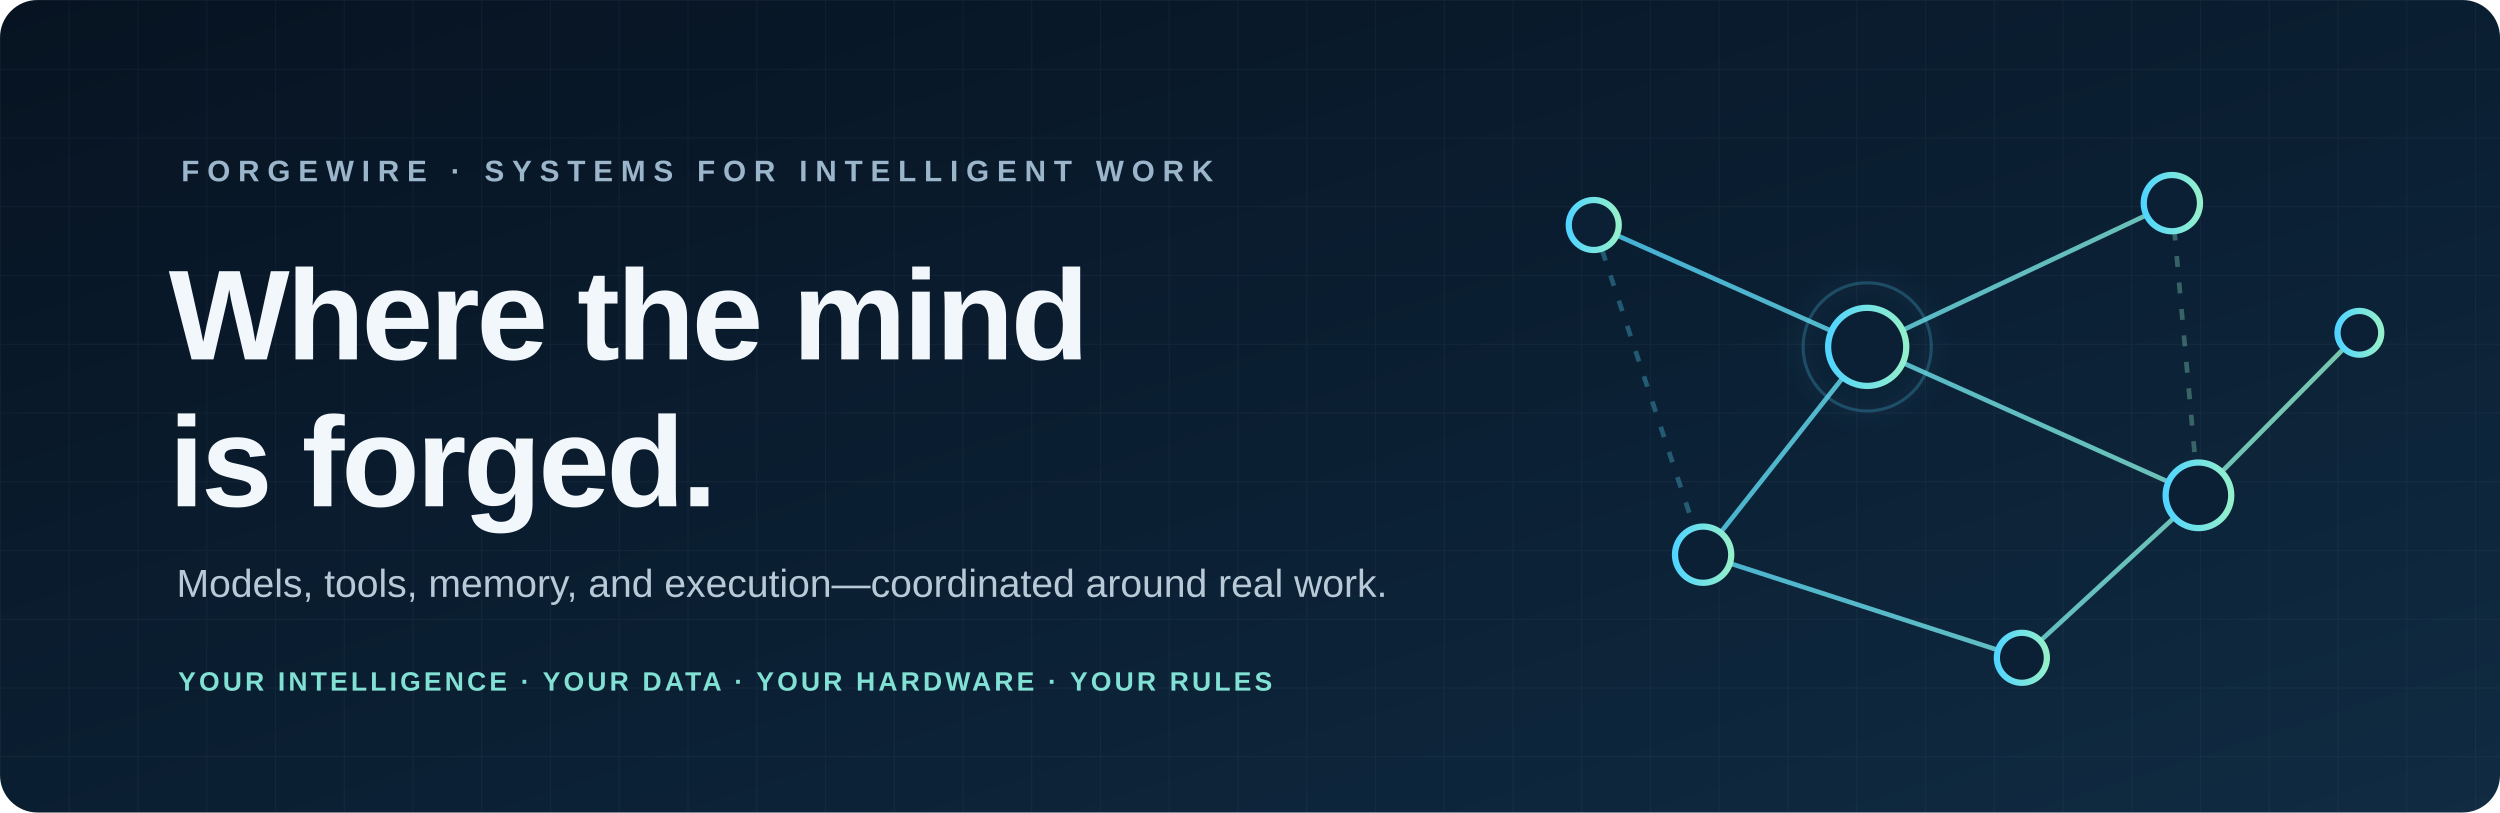
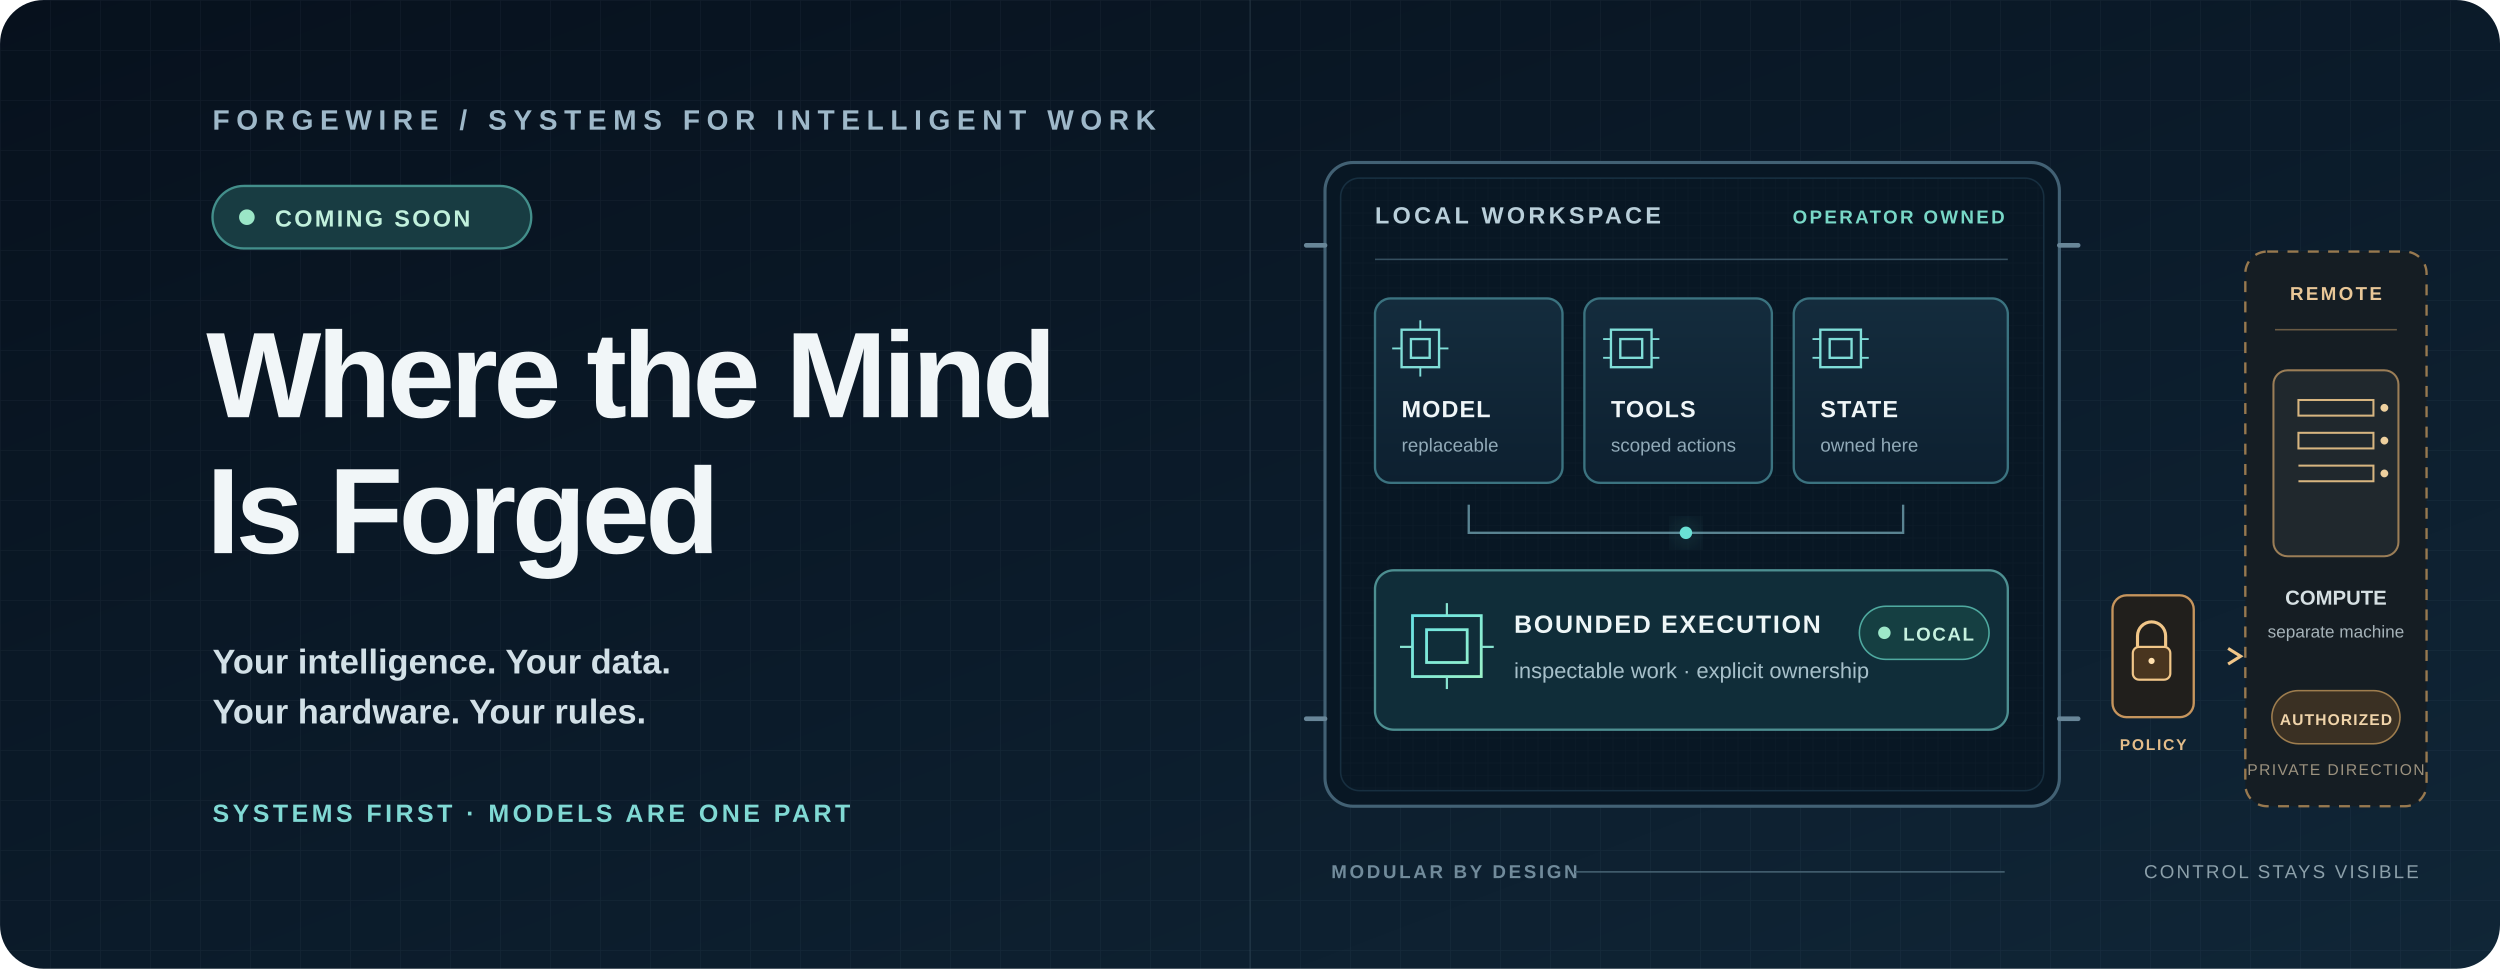
- <svg xmlns="http://www.w3.org/2000/svg" width="1600" height="520" viewBox="0 0 1600 520" role="img" aria-labelledby="title desc">
+ <svg xmlns="http://www.w3.org/2000/svg" width="1600" height="620" viewBox="0 0 1600 620" role="img" aria-labelledby="title desc">
  <defs>
-     <linearGradient id="canvas" x1="0" y1="0" x2="1" y2="1">
-       <stop offset="0" stop-color="#071321" />
-       <stop offset=".58" stop-color="#0b2034" />
-       <stop offset="1" stop-color="#102b42" />
+     <linearGradient id="background" x1="0" y1="0" x2="1" y2="1">
+       <stop offset="0" stop-color="#07111d" />
+       <stop offset=".52" stop-color="#0b1b2a" />
+       <stop offset="1" stop-color="#102637" />
    </linearGradient>
-     <linearGradient id="signal" x1="0" y1="0" x2="1" y2="0">
-       <stop offset="0" stop-color="#51d5ff" />
-       <stop offset="1" stop-color="#94f0cb" />
+     <linearGradient id="forge-light" x1="0" y1="0" x2="1" y2="1">
+       <stop offset="0" stop-color="#68e2e4" />
+       <stop offset="1" stop-color="#9bf2c9" />
    </linearGradient>
-     <pattern id="grid" width="44" height="44" patternUnits="userSpaceOnUse">
-       <path d="M44 0H0V44" fill="none" stroke="#9dc5e3" stroke-opacity=".065" stroke-width="1" />
+     <linearGradient id="panel" x1="0" y1="0" x2="0" y2="1">
+       <stop offset="0" stop-color="#142c3d" />
+       <stop offset="1" stop-color="#0d2030" />
+     </linearGradient>
+     <linearGradient id="remote" x1="0" y1="0" x2="1" y2="0">
+       <stop offset="0" stop-color="#f0b96f" stop-opacity=".95" />
+       <stop offset="1" stop-color="#f4d29c" stop-opacity=".85" />
+     </linearGradient>
+     <pattern id="fine-grid" width="32" height="32" patternUnits="userSpaceOnUse">
+       <path d="M32 0H0V32" fill="none" stroke="#a8c7da" stroke-opacity=".055" stroke-width="1" />
    </pattern>
-     <filter id="glow" x="-50%" y="-50%" width="200%" height="200%">
-       <feGaussianBlur stdDeviation="8" result="blur" />
+     <pattern id="micro-grid" width="8" height="8" patternUnits="userSpaceOnUse">
+       <path d="M8 0H0V8" fill="none" stroke="#9dc5d7" stroke-opacity=".035" stroke-width=".7" />
+     </pattern>
+     <filter id="soft-glow" x="-80%" y="-80%" width="260%" height="260%">
+       <feGaussianBlur stdDeviation="10" result="blur" />
      <feMerge>
        <feMergeNode in="blur" />
        <feMergeNode in="SourceGraphic" />
      </feMerge>
    </filter>
  </defs>
-   <rect width="1600" height="520" rx="24" fill="url(#canvas)" />
-   <rect width="1600" height="520" rx="24" fill="url(#grid)" />
-   <path d="M80 76v368" stroke="url(#signal)" stroke-width="5" stroke-linecap="round" />
-   <text x="116" y="116" fill="#9bb5ca" font-family="Segoe UI,Arial,sans-serif" font-size="19" font-weight="700" letter-spacing="5">FORGEWIRE · SYSTEMS FOR INTELLIGENT WORK</text>
-   <text x="108" y="230" fill="#f1f7fb" font-family="Segoe UI,Arial,sans-serif" font-size="82" font-weight="750" letter-spacing="-2">Where the mind</text>
-   <text x="108" y="324" fill="#f1f7fb" font-family="Segoe UI,Arial,sans-serif" font-size="82" font-weight="750" letter-spacing="-2">is forged.</text>
-   <text x="113" y="382" fill="#b8cad7" font-family="Segoe UI,Arial,sans-serif" font-size="25">Models, tools, memory, and execution—coordinated around real work.</text>
-   <text x="114" y="442" fill="#81e1d4" font-family="Segoe UI,Arial,sans-serif" font-size="17" font-weight="700" letter-spacing="2">YOUR INTELLIGENCE · YOUR DATA · YOUR HARDWARE · YOUR RULES</text>
-   <g fill="none" stroke="url(#signal)" stroke-width="3" stroke-opacity=".8">
-     <path d="M1020 144 1195 222 1390 130M1195 222 1407 317 1510 213M1195 222 1090 355 1294 421 1407 317" />
-     <path d="M1020 144 1090 355M1390 130 1407 317" stroke-opacity=".32" stroke-dasharray="7 10" />
+   <rect width="1600" height="620" rx="28" fill="url(#background)" />
+   <rect width="1600" height="620" rx="28" fill="url(#fine-grid)" />
+   <path d="M800 0V620" stroke="#9ec3d4" stroke-opacity=".10" />
+   <path d="M82 75V535" stroke="url(#forge-light)" stroke-width="4" stroke-linecap="round" />
+   <path d="M82 75h34" stroke="url(#forge-light)" stroke-width="4" stroke-linecap="round" />
+   <text x="136" y="83" fill="#9eb8c9" font-family="Segoe UI,Arial,sans-serif" font-size="18" font-weight="700" letter-spacing="4.2">FORGEWIRE  /  SYSTEMS FOR INTELLIGENT WORK</text>
+   <g transform="translate(136 119)">
+     <rect width="204" height="40" rx="20" fill="#183c42" stroke="#438f8b" stroke-width="1.5" />
+     <circle cx="22" cy="20" r="5" fill="#9be6c7" />
+     <text x="40" y="26" fill="#c1f0dc" font-family="Segoe UI,Arial,sans-serif" font-size="15" font-weight="750" letter-spacing="1.5">COMING SOON</text>
  </g>
-   <g fill="#0b2034" stroke="url(#signal)" stroke-width="4">
-     <circle cx="1020" cy="144" r="16" />
-     <circle cx="1195" cy="222" r="25" />
-     <circle cx="1390" cy="130" r="18" />
-     <circle cx="1407" cy="317" r="21" />
-     <circle cx="1510" cy="213" r="14" />
-     <circle cx="1090" cy="355" r="18" />
-     <circle cx="1294" cy="421" r="16" />
+   <text x="132" y="267" fill="#f1f6f8" font-family="Segoe UI,Arial,sans-serif" font-size="78" font-weight="720" letter-spacing="-2.8">Where the Mind</text>
+   <text x="132" y="354" fill="#f1f6f8" font-family="Segoe UI,Arial,sans-serif" font-size="78" font-weight="720" letter-spacing="-2.8">Is Forged</text>
+   <path d="M136 390h368" stroke="url(#forge-light)" stroke-width="2" stroke-opacity=".78" />
+   <text x="136" y="431" fill="#d2e0e7" font-family="Segoe UI,Arial,sans-serif" font-size="22" font-weight="550">Your intelligence. Your data.</text>
+   <text x="136" y="463" fill="#d2e0e7" font-family="Segoe UI,Arial,sans-serif" font-size="22" font-weight="550">Your hardware. Your rules.</text>
+   <text x="136" y="526" fill="#80d9d4" font-family="Segoe UI,Arial,sans-serif" font-size="16" font-weight="700" letter-spacing="2.2">SYSTEMS FIRST  ·  MODELS ARE ONE PART</text>
+   <g>
+     <rect x="848" y="104" width="470" height="412" rx="18" fill="#081724" stroke="#426174" stroke-width="2" />
+     <rect x="858" y="114" width="450" height="392" rx="12" fill="url(#micro-grid)" stroke="#172f40" stroke-width="1" />
+     <path d="M848 157h-12M848 460h-12M1318 157h12M1318 460h12" stroke="#688698" stroke-width="3" stroke-linecap="round" />
+     <text x="880" y="143" fill="#b9cfda" font-family="Segoe UI,Arial,sans-serif" font-size="15" font-weight="700" letter-spacing="2.1">LOCAL WORKSPACE</text>
+     <text x="1283" y="143" fill="#78d8c7" text-anchor="end" font-family="Segoe UI,Arial,sans-serif" font-size="12" font-weight="700" letter-spacing="1.5">OPERATOR OWNED</text>
+     <path d="M880 166h405" stroke="#456273" stroke-opacity=".75" />
+     <g font-family="Segoe UI,Arial,sans-serif">
+       <rect x="880" y="191" width="120" height="118" rx="10" fill="url(#panel)" stroke="#3b7380" stroke-width="1.5" />
+       <path d="M897 211h24v24h-24zM903 217h12v12h-12z" fill="none" stroke="#80ded8" stroke-width="1.5" />
+       <path d="M909 205v6m0 24v6m-18-18h6m24 0h6" stroke="#80ded8" stroke-width="1.2" />
+       <text x="897" y="267" fill="#f0f6f8" font-size="15" font-weight="700" letter-spacing=".7">MODEL</text>
+       <text x="897" y="289" fill="#91aab8" font-size="12">replaceable</text>
+       <rect x="1014" y="191" width="120" height="118" rx="10" fill="url(#panel)" stroke="#3b7380" stroke-width="1.5" />
+       <path d="M1031 211h26v24h-26zM1037 217h14v12h-14z" fill="none" stroke="#80ded8" stroke-width="1.5" />
+       <path d="M1031 217l-5 0m5 12l-5 0m31-12h5m-5 12h5" stroke="#80ded8" stroke-width="1.2" />
+       <text x="1031" y="267" fill="#f0f6f8" font-size="15" font-weight="700" letter-spacing=".7">TOOLS</text>
+       <text x="1031" y="289" fill="#91aab8" font-size="12">scoped actions</text>
+       <rect x="1148" y="191" width="137" height="118" rx="10" fill="url(#panel)" stroke="#3b7380" stroke-width="1.5" />
+       <path d="M1165 211h26v24h-26zM1171 217h14v12h-14z" fill="none" stroke="#80ded8" stroke-width="1.5" />
+       <path d="M1165 217l-5 0m5 12l-5 0m31-12h5m-5 12h5" stroke="#80ded8" stroke-width="1.2" />
+       <text x="1165" y="267" fill="#f0f6f8" font-size="15" font-weight="700" letter-spacing=".7">STATE</text>
+       <text x="1165" y="289" fill="#91aab8" font-size="12">owned here</text>
+     </g>
+     <path d="M940 323v18h278v-18" fill="none" stroke="#5a8492" stroke-width="1.5" />
+     <circle cx="1079" cy="341" r="4" fill="#6be0d4" filter="url(#soft-glow)" />
+     <rect x="880" y="365" width="405" height="102" rx="12" fill="#102d39" stroke="#4d8f91" stroke-width="1.5" />
+     <path d="M904 394h44v39h-44zM913 403h26v21h-26z" fill="none" stroke="url(#forge-light)" stroke-width="1.8" />
+     <path d="M926 386v8m0 39v8m-30-27h8m44 0h8" stroke="#88e4d1" stroke-width="1.4" />
+     <text x="969" y="405" fill="#eef6f7" font-family="Segoe UI,Arial,sans-serif" font-size="16" font-weight="700" letter-spacing="1.1">BOUNDED EXECUTION</text>
+     <text x="969" y="434" fill="#a7c0ca" font-family="Segoe UI,Arial,sans-serif" font-size="14">inspectable work · explicit ownership</text>
+     <rect x="1190" y="388" width="83" height="34" rx="17" fill="#153f42" stroke="#4faaa0" />
+     <circle cx="1206" cy="405" r="4" fill="#9de7c9" />
+     <text x="1218" y="410" fill="#c6f1df" font-family="Segoe UI,Arial,sans-serif" font-size="12" font-weight="700" letter-spacing="1">LOCAL</text>
  </g>
-   <circle cx="1195" cy="222" r="41" fill="none" stroke="#51d5ff" stroke-opacity=".23" stroke-width="2" filter="url(#glow)" />
+   <g>
+     <path d="M1318 420h34" stroke="url(#remote)" stroke-width="2.5" stroke-dasharray="5 6" />
+     <rect x="1352" y="381" width="52" height="78" rx="9" fill="#211f1c" stroke="#c6955d" stroke-width="1.5" />
+     <path d="M1368 414v-7a9 9 0 0 1 18 0v7" fill="none" stroke="#f1c688" stroke-width="2" />
+     <rect x="1365" y="414" width="24" height="21" rx="4" fill="#49351f" stroke="#f1c688" stroke-width="1.4" />
+     <circle cx="1377" cy="423" r="2" fill="#ffe0ae" />
+     <text x="1378" y="480" text-anchor="middle" fill="#e4bd8a" font-family="Segoe UI,Arial,sans-serif" font-size="10" font-weight="700" letter-spacing="1.1">POLICY</text>
+     <path d="M1404 420h22" stroke="url(#remote)" stroke-width="2.5" stroke-dasharray="5 6" />
+     <path d="M1426 415l8 5-8 5" fill="none" stroke="#f1c688" stroke-width="2" />
+     <rect x="1437" y="161" width="116" height="355" rx="14" fill="#151d23" stroke="#98794f" stroke-width="1.5" stroke-dasharray="7 6" />
+     <text x="1495" y="192" text-anchor="middle" fill="#e9c797" font-family="Segoe UI,Arial,sans-serif" font-size="12" font-weight="700" letter-spacing="1.5">REMOTE</text>
+     <path d="M1456 211h78" stroke="#806b4e" stroke-opacity=".8" />
+     <rect x="1455" y="237" width="80" height="119" rx="9" fill="#20282d" stroke="#9b7e57" stroke-width="1.3" />
+     <path d="M1471 256h48v10h-48zm0 21h48v10h-48zm0 21h48v10h-48" fill="none" stroke="#d7b580" stroke-width="1.3" />
+     <circle cx="1526" cy="261" r="2.5" fill="#eed09e" />
+     <circle cx="1526" cy="282" r="2.5" fill="#eed09e" />
+     <circle cx="1526" cy="303" r="2.5" fill="#eed09e" />
+     <text x="1495" y="387" text-anchor="middle" fill="#d6e0e3" font-family="Segoe UI,Arial,sans-serif" font-size="13" font-weight="700">COMPUTE</text>
+     <text x="1495" y="408" text-anchor="middle" fill="#a6b3b9" font-family="Segoe UI,Arial,sans-serif" font-size="11">separate machine</text>
+     <rect x="1454" y="442" width="82" height="34" rx="17" fill="#3a3023" stroke="#9e7d4e" />
+     <text x="1495" y="464" text-anchor="middle" fill="#f0d4aa" font-family="Segoe UI,Arial,sans-serif" font-size="10" font-weight="700" letter-spacing=".7">AUTHORIZED</text>
+     <text x="1495" y="496" text-anchor="middle" fill="#9c927f" font-family="Segoe UI,Arial,sans-serif" font-size="10" letter-spacing=".9">PRIVATE DIRECTION</text>
+   </g>
+   <text x="852" y="562" fill="#718b9b" font-family="Segoe UI,Arial,sans-serif" font-size="12" font-weight="650" letter-spacing="1.7">MODULAR BY DESIGN</text>
+   <path d="M1008 558h275" stroke="#456171" stroke-width="1" />
+   <text x="1548" y="562" text-anchor="end" fill="#8ca0aa" font-family="Segoe UI,Arial,sans-serif" font-size="12" letter-spacing="1.4">CONTROL STAYS VISIBLE</text>
</svg>
